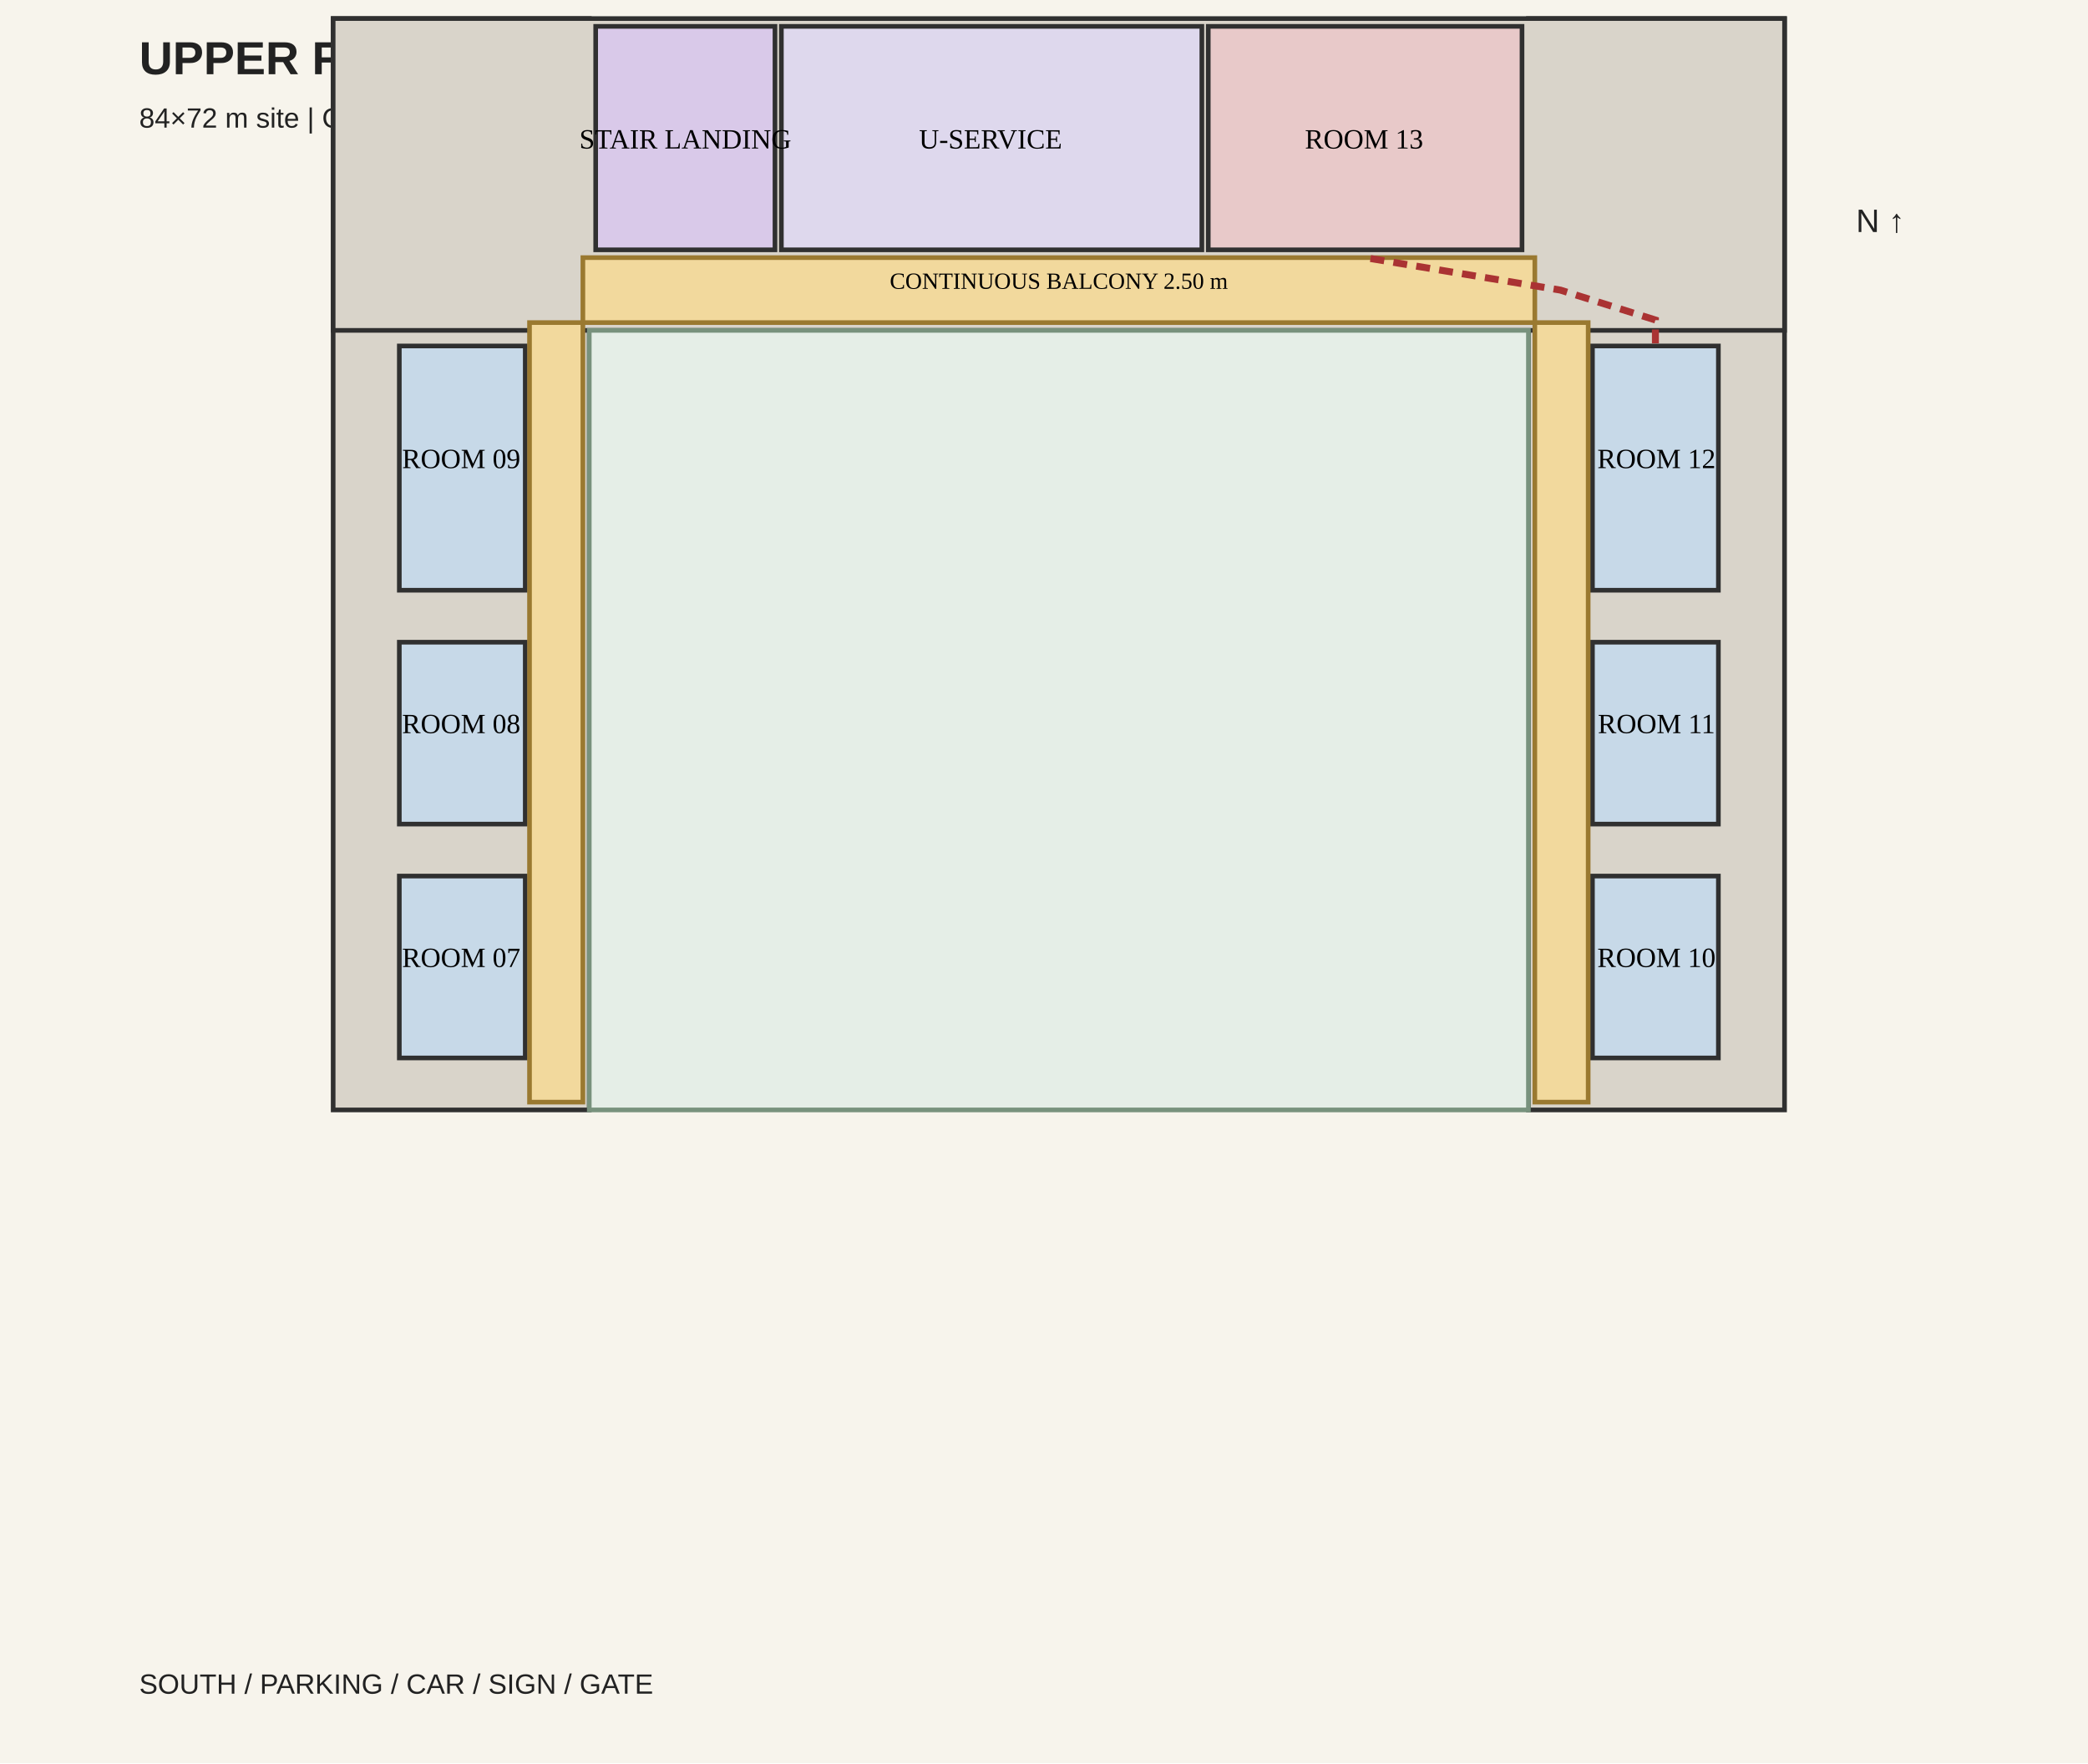
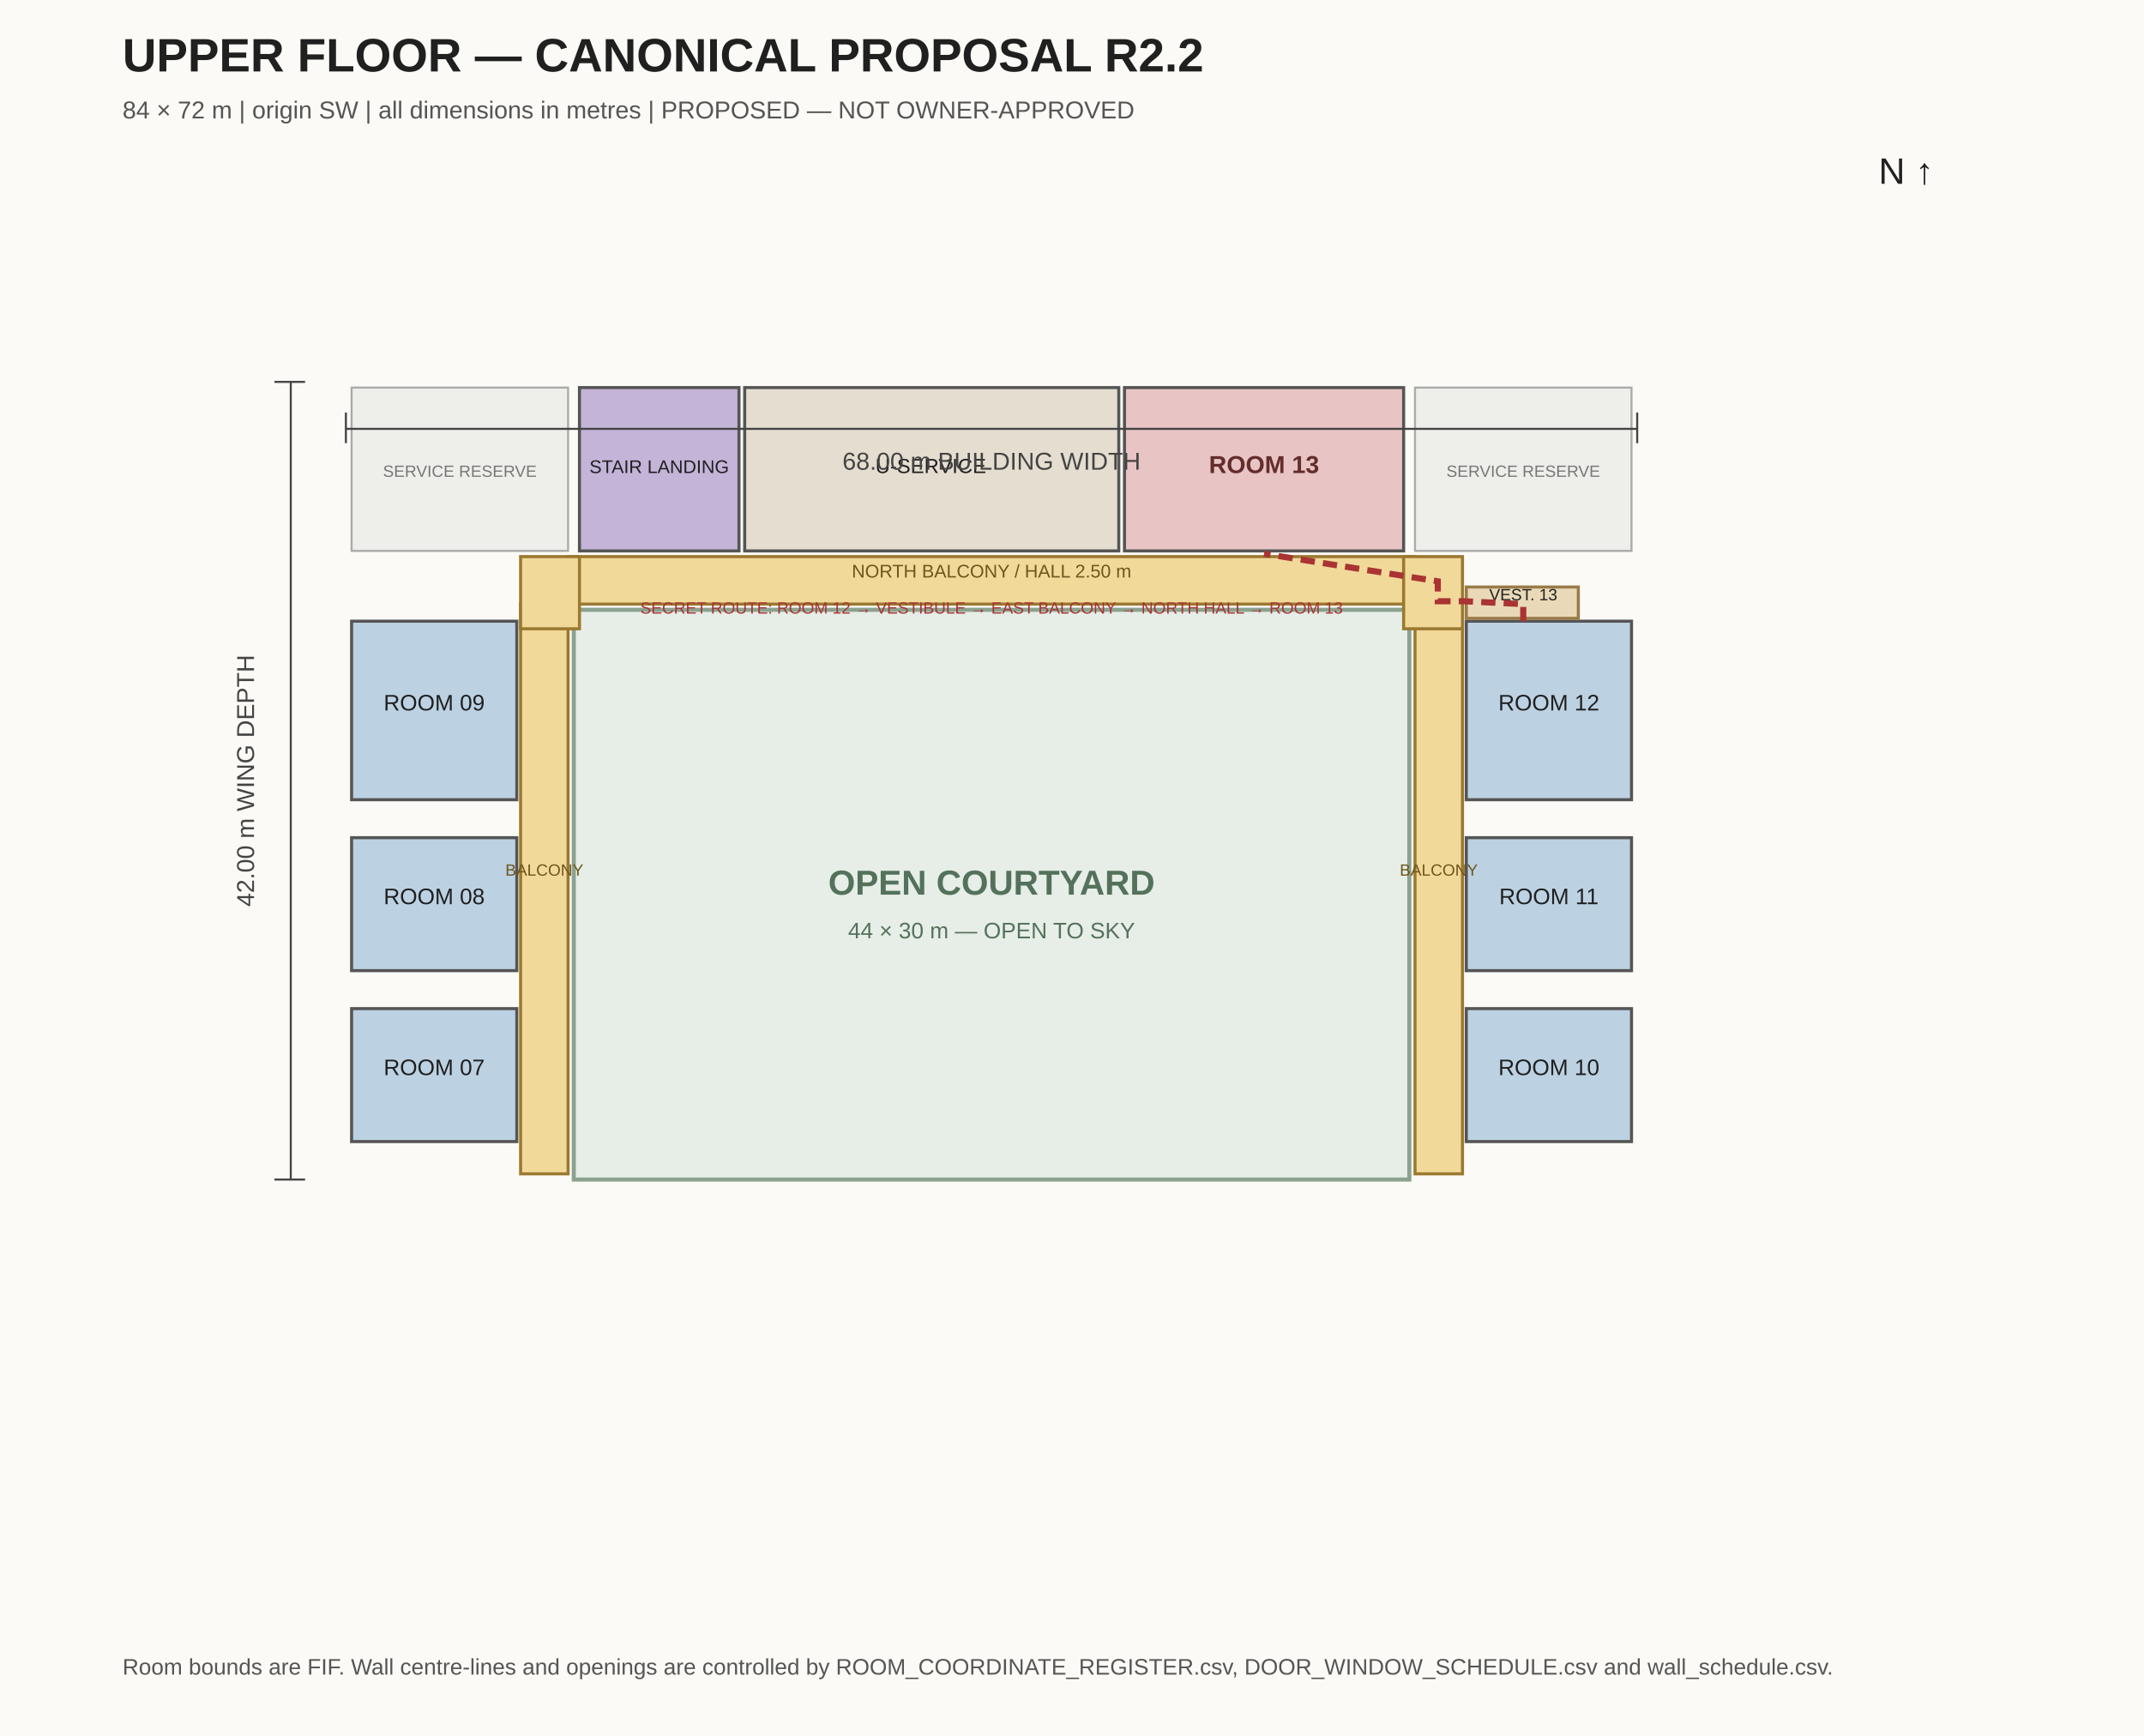
- <svg xmlns="http://www.w3.org/2000/svg" width="900" height="760" viewBox="0 0 900 760">
-   <rect width="100%" height="100%" fill="#f7f4ec" />
-   <g font-family="Arial,sans-serif" fill="#222">
-     <text x="60" y="32" font-size="20" font-weight="bold">UPPER FLOOR — LD-GEO R2.1</text>
-     <text x="60" y="55" font-size="12">84×72 m site | Origin SW | PROPOSED TARGET — NOT UEFN VERIFIED</text>
+ <svg xmlns="http://www.w3.org/2000/svg" width="1050" height="850" viewBox="0 0 1050 850">
+   <rect width="1050" height="850" fill="#fbfaf6" />
+   <text x="60" y="35" font-family="Arial" font-size="23" font-weight="bold" fill="#202020">UPPER FLOOR — CANONICAL PROPOSAL R2.2</text>
+   <text x="60" y="58" font-family="Arial" font-size="12" fill="#555">84 × 72 m | origin SW | all dimensions in metres | PROPOSED — NOT OWNER-APPROVED</text>
+   <path d="MM169.4 577.6 L281 577.6 L281 298.6 L690.2 298.6 L690.2 577.6 L801.8 577.6 L801.8 187 L169.4 187 Z" fill="#d8d3c8" stroke="#303030" stroke-width="3" />
+   <rect x="281" y="298.6" width="409.2" height="279" fill="#e6eee7" stroke="#8ba28f" stroke-width="2" />
+   <text x="485.6" y="438.1" font-family="Arial" font-size="17" fill="#54725b" text-anchor="middle" font-weight="bold">OPEN COURTYARD</text>
+   <text x="485.6" y="459.49" font-family="Arial" font-size="11" fill="#54725b" text-anchor="middle" font-weight="normal">44 × 30 m — OPEN TO SKY</text>
+   <rect x="172.19" y="493.9" width="80.91" height="65.1" fill="#bcd2e3" stroke="#555" stroke-width="1.5" />
+   <text x="212.645" y="526.45" font-family="Arial" font-size="11" fill="#202020" text-anchor="middle" font-weight="normal">ROOM 07</text>
+   <rect x="172.19" y="410.2" width="80.91" height="65.1" fill="#bcd2e3" stroke="#555" stroke-width="1.5" />
+   <text x="212.645" y="442.75" font-family="Arial" font-size="11" fill="#202020" text-anchor="middle" font-weight="normal">ROOM 08</text>
+   <rect x="172.19" y="304.18" width="80.91" height="87.42" fill="#bcd2e3" stroke="#555" stroke-width="1.5" />
+   <text x="212.645" y="347.89" font-family="Arial" font-size="11" fill="#202020" text-anchor="middle" font-weight="normal">ROOM 09</text>
+   <rect x="718.1" y="493.9" width="80.91" height="65.1" fill="#bcd2e3" stroke="#555" stroke-width="1.5" />
+   <text x="758.555" y="526.45" font-family="Arial" font-size="11" fill="#202020" text-anchor="middle" font-weight="normal">ROOM 10</text>
+   <rect x="718.1" y="410.2" width="80.91" height="65.1" fill="#bcd2e3" stroke="#555" stroke-width="1.5" />
+   <text x="758.555" y="442.75" font-family="Arial" font-size="11" fill="#202020" text-anchor="middle" font-weight="normal">ROOM 11</text>
+   <rect x="718.1" y="304.18" width="80.91" height="87.42" fill="#bcd2e3" stroke="#555" stroke-width="1.5" />
+   <text x="758.555" y="347.89" font-family="Arial" font-size="11" fill="#202020" text-anchor="middle" font-weight="normal">ROOM 12</text>
+   <rect x="254.96" y="295.81" width="23.25" height="279" fill="#f1d99a" stroke="#9a7930" stroke-width="1.5" />
+   <rect x="692.99" y="295.81" width="23.25" height="279" fill="#f1d99a" stroke="#9a7930" stroke-width="1.5" />
+   <rect x="278.21" y="272.56" width="414.78" height="23.25" fill="#f1d99a" stroke="#9a7930" stroke-width="1.5" />
+   <rect x="254.96" y="272.56" width="28.83" height="35.34" fill="#f1d99a" stroke="#9a7930" stroke-width="1.5" />
+   <rect x="687.41" y="272.56" width="28.83" height="35.34" fill="#f1d99a" stroke="#9a7930" stroke-width="1.5" />
+   <text x="266.585" y="428.8" font-family="Arial" font-size="8" fill="#70551d" text-anchor="middle" font-weight="normal">BALCONY</text>
+   <text x="704.615" y="428.8" font-family="Arial" font-size="8" fill="#70551d" text-anchor="middle" font-weight="normal">BALCONY</text>
+   <text x="485.6" y="282.79" font-family="Arial" font-size="9" fill="#70551d" text-anchor="middle" font-weight="normal">NORTH BALCONY / HALL 2.50 m</text>
+   <rect x="283.79" y="189.79" width="78.12" height="79.98" fill="#c4b4d8" stroke="#555" stroke-width="1.5" />
+   <rect x="364.7" y="189.79" width="183.21" height="79.98" fill="#e4ddd0" stroke="#555" stroke-width="1.5" />
+   <rect x="550.7" y="189.79" width="136.71" height="79.98" fill="#e8c4c4" stroke="#555" stroke-width="1.5" />
+   <rect x="172.19" y="189.79" width="106.02" height="79.98" fill="#eeeeea" stroke="#aaa" stroke-width="1" />
+   <rect x="692.99" y="189.79" width="106.02" height="79.98" fill="#eeeeea" stroke="#aaa" stroke-width="1" />
+   <text x="322.85" y="231.64" font-family="Arial" font-size="9" fill="#202020" text-anchor="middle" font-weight="normal">STAIR LANDING</text>
+   <text x="455.84" y="231.64" font-family="Arial" font-size="10" fill="#202020" text-anchor="middle" font-weight="normal">U-SERVICE</text>
+   <text x="619.055" y="231.64" font-family="Arial" font-size="12" fill="#642c2c" text-anchor="middle" font-weight="bold">ROOM 13</text>
+   <text x="225.2" y="233.5" font-family="Arial" font-size="8" fill="#777" text-anchor="middle" font-weight="normal">SERVICE RESERVE</text>
+   <text x="746" y="233.5" font-family="Arial" font-size="8" fill="#777" text-anchor="middle" font-weight="normal">SERVICE RESERVE</text>
+   <rect x="718.1" y="287.44" width="54.87" height="15.345" fill="#e9d9b8" stroke="#997b48" stroke-width="1.5" />
+   <text x="746" y="293.95" font-family="Arial" font-size="8" fill="#202020" text-anchor="middle" font-weight="normal">VEST. 13</text>
+   <path d="M746 304.18 L746 295.81 L717.17 294.415 L704.15 294.415 L704.15 284.65 L619.055 271.165" fill="none" stroke="#a33" stroke-width="3" stroke-dasharray="7 4" />
+   <text x="485.6" y="300.46" font-family="Arial" font-size="8" fill="#a33" text-anchor="middle" font-weight="normal">SECRET ROUTE: ROOM 12 → VESTIBULE → EAST BALCONY → NORTH HALL → ROOM 13</text>
+   <g stroke="#444" stroke-width="1" fill="none">
+     <path d="M169.4 202 V217 M801.8 202 V217 M169.4 210 H801.8" />
+     <path d="M149.4 577.6 H134.4 M149.4 187 H134.4 M142.4 577.6 V187" />
  </g>
-   <rect x="143.6" y="8" width="110.4" height="470.4" fill="#d9d4ca" stroke="#303030" stroke-width="2" />
-   <rect x="658.8" y="8" width="110.4" height="470.4" fill="#d9d4ca" stroke="#303030" stroke-width="2" />
-   <rect x="143.6" y="8" width="625.6" height="134.4" fill="#d9d4ca" stroke="#303030" stroke-width="2" />
-   <rect x="254" y="142.4" width="404.8" height="336" fill="#e5eee7" stroke="#78927d" stroke-width="2" />
-   <rect x="172.12" y="377.6" width="54.28" height="78.4" fill="#c7d9e8" stroke="#303030" stroke-width="2" />
-   <text x="198.8" y="416.8" text-anchor="middle" font-size="12">ROOM 07</text>
-   <rect x="172.12" y="276.8" width="54.28" height="78.4" fill="#c7d9e8" stroke="#303030" stroke-width="2" />
-   <text x="198.8" y="316" text-anchor="middle" font-size="12">ROOM 08</text>
-   <rect x="172.12" y="149.12" width="54.28" height="105.28" fill="#c7d9e8" stroke="#303030" stroke-width="2" />
-   <text x="198.8" y="201.76" text-anchor="middle" font-size="12">ROOM 09</text>
-   <rect x="686.4" y="377.6" width="54.28" height="78.4" fill="#c7d9e8" stroke="#303030" stroke-width="2" />
-   <text x="714" y="416.8" text-anchor="middle" font-size="12">ROOM 10</text>
-   <rect x="686.4" y="276.8" width="54.28" height="78.4" fill="#c7d9e8" stroke="#303030" stroke-width="2" />
-   <text x="714" y="316" text-anchor="middle" font-size="12">ROOM 11</text>
-   <rect x="686.4" y="149.12" width="54.28" height="105.28" fill="#c7d9e8" stroke="#303030" stroke-width="2" />
-   <text x="714" y="201.76" text-anchor="middle" font-size="12">ROOM 12</text>
-   <rect x="228.24" y="139.04" width="23" height="336" fill="#f2d99d" stroke="#9a7930" stroke-width="2" />
-   <rect x="661.56" y="139.04" width="23" height="336" fill="#f2d99d" stroke="#9a7930" stroke-width="2" />
-   <rect x="251.24" y="111.04" width="410.32" height="28" fill="#f2d99d" stroke="#9a7930" stroke-width="2" />
-   <rect x="256.76" y="11.36" width="77.28" height="96.32" fill="#d9c9e9" stroke="#303030" stroke-width="2" />
-   <rect x="336.8" y="11.36" width="181.24" height="96.32" fill="#ded8ed" stroke="#303030" stroke-width="2" />
-   <rect x="520.8" y="11.36" width="135.24" height="96.32" fill="#e8c9c9" stroke="#303030" stroke-width="2" />
-   <g font-size="12" text-anchor="middle">
-     <text x="295.4" y="64">STAIR LANDING</text>
-     <text x="426.96" y="64">U-SERVICE</text>
-     <text x="587.96" y="64">ROOM 13</text>
-   </g>
-   <path d="M713.54 148 L713.54 137.92 L672.6 125.04 L588.42 111.04" fill="none" stroke="#a33" stroke-width="3" stroke-dasharray="6 4" />
-   <text x="456.4" y="124.48" text-anchor="middle" font-size="10">CONTINUOUS BALCONY 2.50 m</text>
-   <g font-family="Arial" font-size="14" fill="#222">
-     <text x="800" y="100">N ↑</text>
-     <text x="60" y="730" font-size="12">SOUTH / PARKING / CAR / SIGN / GATE</text>
-   </g>
+   <text x="485.6" y="230" text-anchor="middle" font-family="Arial" font-size="12" fill="#444">68.00 m BUILDING WIDTH</text>
+   <text x="124.4" y="382.3" text-anchor="middle" transform="rotate(-90 124.4 382.3)" font-family="Arial" font-size="12" fill="#444">42.00 m WING DEPTH</text>
+   <text x="920" y="90" font-family="Arial" font-size="18" fill="#222">N ↑</text>
+   <text x="60" y="820" font-family="Arial" font-size="11" fill="#555">Room bounds are FIF. Wall centre-lines and openings are controlled by ROOM_COORDINATE_REGISTER.csv, DOOR_WINDOW_SCHEDULE.csv and wall_schedule.csv.</text>
</svg>
